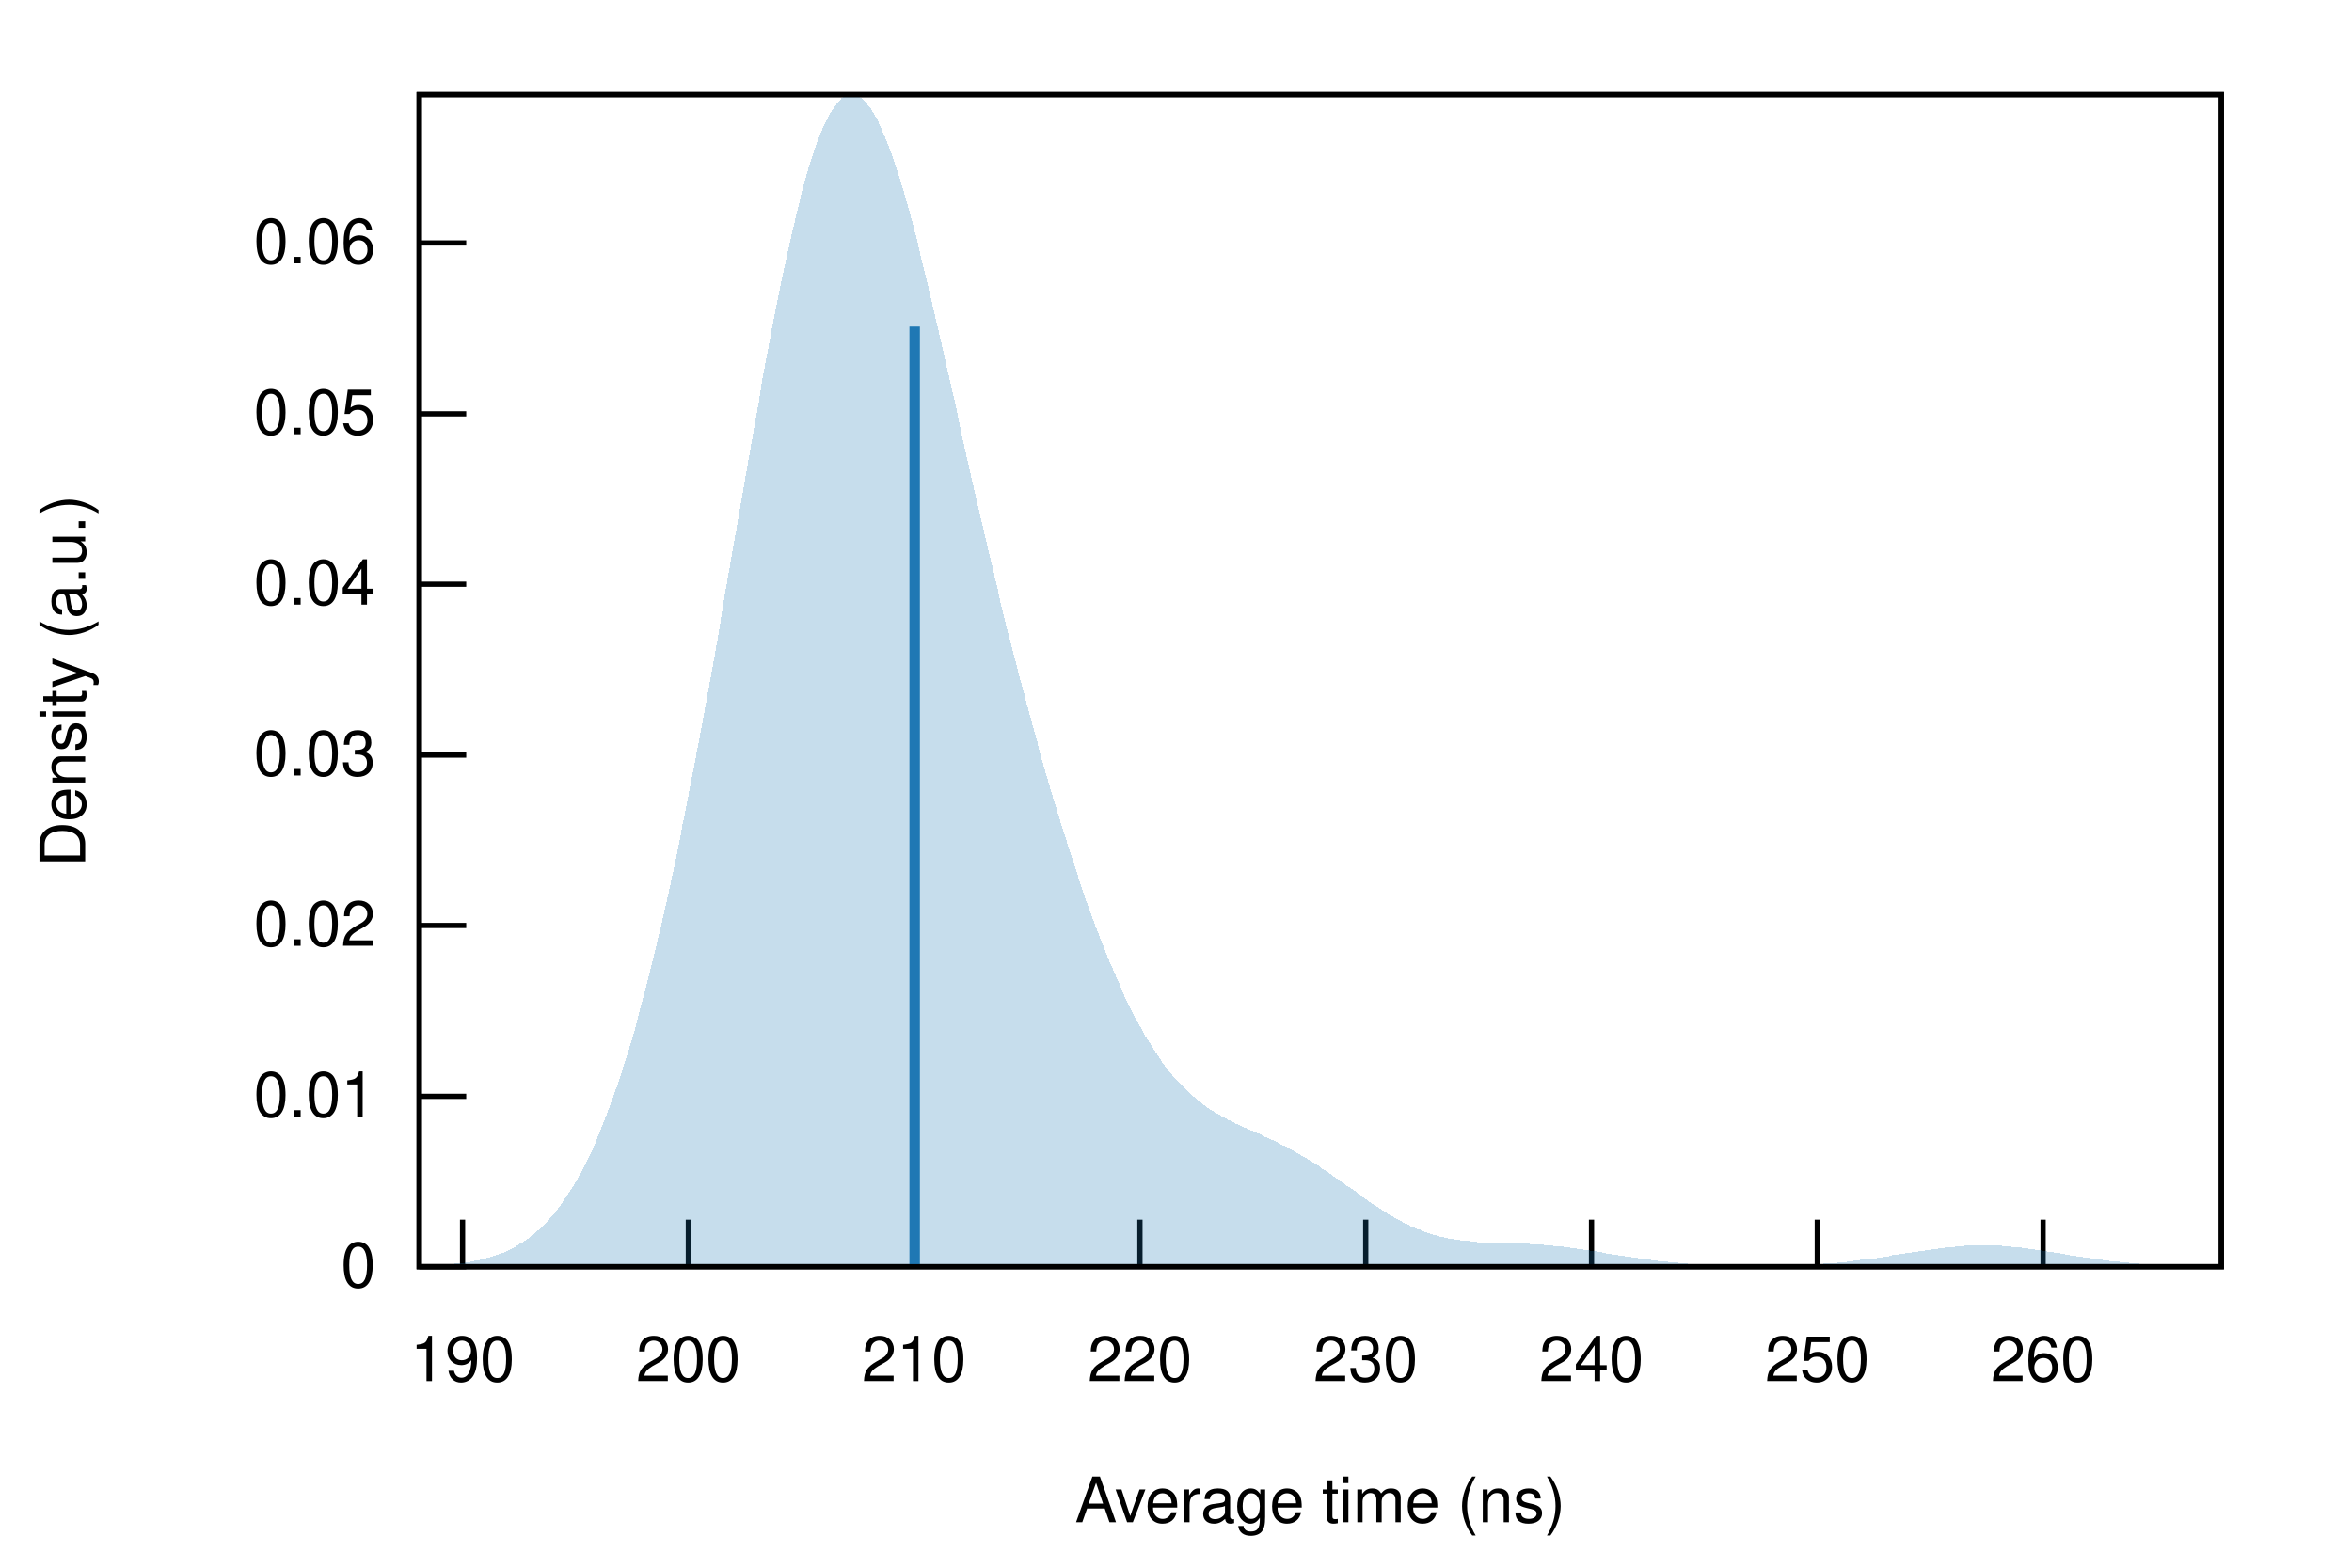
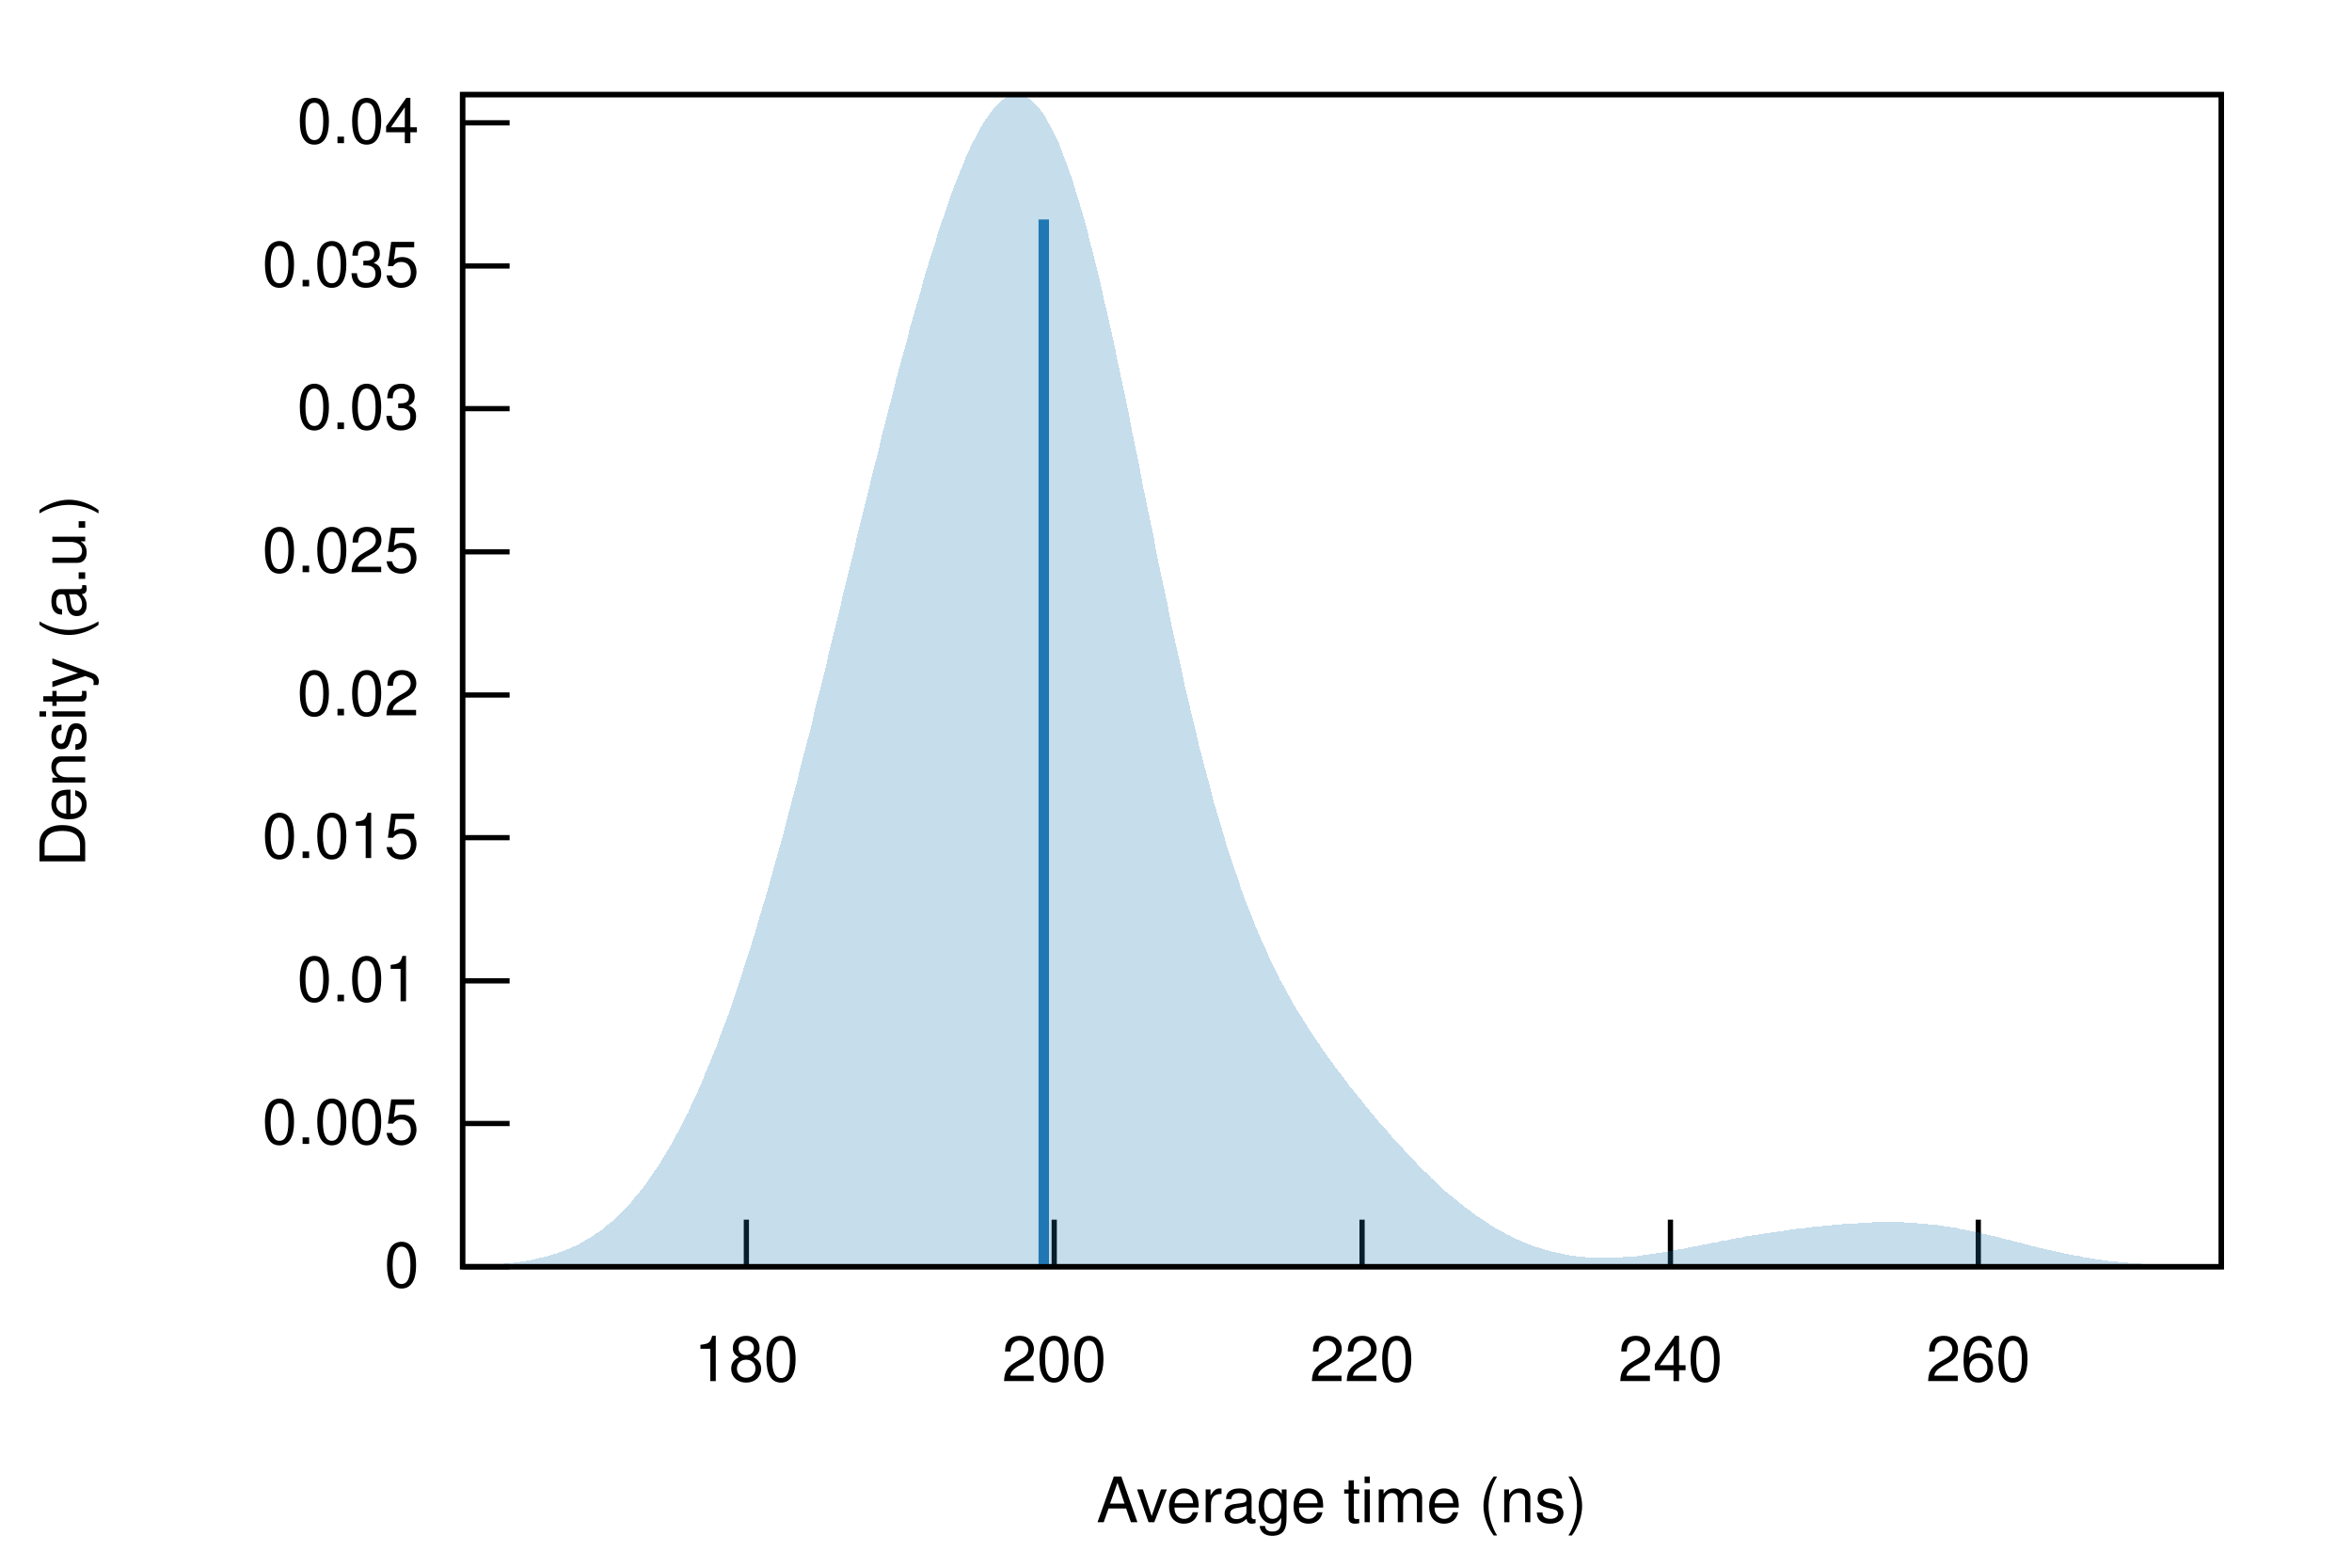
<svg xmlns="http://www.w3.org/2000/svg" xmlns:xlink="http://www.w3.org/1999/xlink" viewBox="0 0 450 300">
  <g id="gnuplot_canvas">
    <rect x="0" y="0" width="450" height="300" fill="none" />
    <defs>
      <circle id="gpDot" r="0.5" stroke-width="0.5" />
      <path id="gpPt0" stroke-width="0.222" stroke="currentColor" d="M-1,0 h2 M0,-1 v2" />
      <path id="gpPt1" stroke-width="0.222" stroke="currentColor" d="M-1,-1 L1,1 M1,-1 L-1,1" />
      <path id="gpPt2" stroke-width="0.222" stroke="currentColor" d="M-1,0 L1,0 M0,-1 L0,1 M-1,-1 L1,1 M-1,1 L1,-1" />
      <rect id="gpPt3" stroke-width="0.222" stroke="currentColor" x="-1" y="-1" width="2" height="2" />
      <rect id="gpPt4" stroke-width="0.222" stroke="currentColor" fill="currentColor" x="-1" y="-1" width="2" height="2" />
      <circle id="gpPt5" stroke-width="0.222" stroke="currentColor" cx="0" cy="0" r="1" />
      <use xlink:href="#gpPt5" id="gpPt6" fill="currentColor" stroke="none" />
      <path id="gpPt7" stroke-width="0.222" stroke="currentColor" d="M0,-1.33 L-1.33,0.67 L1.33,0.67 z" />
      <use xlink:href="#gpPt7" id="gpPt8" fill="currentColor" stroke="none" />
      <use xlink:href="#gpPt7" id="gpPt9" stroke="currentColor" transform="rotate(180)" />
      <use xlink:href="#gpPt9" id="gpPt10" fill="currentColor" stroke="none" />
      <use xlink:href="#gpPt3" id="gpPt11" stroke="currentColor" transform="rotate(45)" />
      <use xlink:href="#gpPt11" id="gpPt12" fill="currentColor" stroke="none" />
      <path id="gpPt13" stroke-width="0.222" stroke="currentColor" d="M0,1.330 L1.265,0.411 L0.782,-1.067 L-0.782,-1.076 L-1.265,0.411 z" />
      <use xlink:href="#gpPt13" id="gpPt14" fill="currentColor" stroke="none" />
      <filter id="textbox" filterUnits="objectBoundingBox" x="0" y="0" height="1" width="1">
        <feFlood flood-color="white" flood-opacity="1" result="bgnd" />
        <feComposite in="SourceGraphic" in2="bgnd" operator="atop" />
      </filter>
      <filter id="greybox" filterUnits="objectBoundingBox" x="0" y="0" height="1" width="1">
        <feFlood flood-color="lightgrey" flood-opacity="1" result="grey" />
        <feComposite in="SourceGraphic" in2="grey" operator="atop" />
      </filter>
    </defs>
    <g fill="none" color="white" stroke="currentColor" stroke-width="1.00" stroke-linecap="butt" stroke-linejoin="miter">
</g>
    <g fill="none" color="black" stroke="currentColor" stroke-width="1.00" stroke-linecap="butt" stroke-linejoin="miter">
-       <path stroke="black" d="M80.2,242.4 L89.2,242.4  " />
-       <g transform="translate(71.9,246.3)" stroke="none" fill="black" font-family="Helvetica" font-size="12.00" text-anchor="end">
+       <path stroke="black" d="M88.5,242.4 L97.5,242.4  " />
+       <g transform="translate(80.2,246.3)" stroke="none" fill="black" font-family="Helvetica" font-size="12.00" text-anchor="end">
        <text>
          <tspan font-family="Helvetica"> 0</tspan>
        </text>
      </g>
    </g>
    <g fill="none" color="black" stroke="currentColor" stroke-width="1.00" stroke-linecap="butt" stroke-linejoin="miter">
-       <path stroke="black" d="M80.2,209.8 L89.2,209.8  " />
-       <g transform="translate(71.9,213.7)" stroke="none" fill="black" font-family="Helvetica" font-size="12.00" text-anchor="end">
+       <path stroke="black" d="M88.5,215.0 L97.5,215.0  " />
+       <g transform="translate(80.2,218.9)" stroke="none" fill="black" font-family="Helvetica" font-size="12.00" text-anchor="end">
+         <text>
+           <tspan font-family="Helvetica"> 0.005</tspan>
+         </text>
+       </g>
+     </g>
+     <g fill="none" color="black" stroke="currentColor" stroke-width="1.00" stroke-linecap="butt" stroke-linejoin="miter">
+       <path stroke="black" d="M88.5,187.7 L97.5,187.7  " />
+       <g transform="translate(80.2,191.6)" stroke="none" fill="black" font-family="Helvetica" font-size="12.00" text-anchor="end">
        <text>
          <tspan font-family="Helvetica"> 0.01</tspan>
        </text>
      </g>
    </g>
    <g fill="none" color="black" stroke="currentColor" stroke-width="1.00" stroke-linecap="butt" stroke-linejoin="miter">
-       <path stroke="black" d="M80.2,177.1 L89.2,177.1  " />
-       <g transform="translate(71.9,181.0)" stroke="none" fill="black" font-family="Helvetica" font-size="12.00" text-anchor="end">
+       <path stroke="black" d="M88.5,160.3 L97.5,160.3  " />
+       <g transform="translate(80.2,164.2)" stroke="none" fill="black" font-family="Helvetica" font-size="12.00" text-anchor="end">
+         <text>
+           <tspan font-family="Helvetica"> 0.015</tspan>
+         </text>
+       </g>
+     </g>
+     <g fill="none" color="black" stroke="currentColor" stroke-width="1.00" stroke-linecap="butt" stroke-linejoin="miter">
+       <path stroke="black" d="M88.5,133.0 L97.5,133.0  " />
+       <g transform="translate(80.2,136.9)" stroke="none" fill="black" font-family="Helvetica" font-size="12.00" text-anchor="end">
        <text>
          <tspan font-family="Helvetica"> 0.02</tspan>
        </text>
      </g>
    </g>
    <g fill="none" color="black" stroke="currentColor" stroke-width="1.00" stroke-linecap="butt" stroke-linejoin="miter">
-       <path stroke="black" d="M80.2,144.5 L89.2,144.5  " />
-       <g transform="translate(71.9,148.4)" stroke="none" fill="black" font-family="Helvetica" font-size="12.00" text-anchor="end">
+       <path stroke="black" d="M88.5,105.6 L97.5,105.6  " />
+       <g transform="translate(80.2,109.5)" stroke="none" fill="black" font-family="Helvetica" font-size="12.00" text-anchor="end">
+         <text>
+           <tspan font-family="Helvetica"> 0.025</tspan>
+         </text>
+       </g>
+     </g>
+     <g fill="none" color="black" stroke="currentColor" stroke-width="1.00" stroke-linecap="butt" stroke-linejoin="miter">
+       <path stroke="black" d="M88.5,78.2 L97.5,78.2  " />
+       <g transform="translate(80.2,82.1)" stroke="none" fill="black" font-family="Helvetica" font-size="12.00" text-anchor="end">
        <text>
          <tspan font-family="Helvetica"> 0.03</tspan>
        </text>
      </g>
    </g>
    <g fill="none" color="black" stroke="currentColor" stroke-width="1.00" stroke-linecap="butt" stroke-linejoin="miter">
-       <path stroke="black" d="M80.2,111.8 L89.2,111.8  " />
-       <g transform="translate(71.9,115.7)" stroke="none" fill="black" font-family="Helvetica" font-size="12.00" text-anchor="end">
+       <path stroke="black" d="M88.5,50.9 L97.5,50.9  " />
+       <g transform="translate(80.2,54.8)" stroke="none" fill="black" font-family="Helvetica" font-size="12.00" text-anchor="end">
+         <text>
+           <tspan font-family="Helvetica"> 0.035</tspan>
+         </text>
+       </g>
+     </g>
+     <g fill="none" color="black" stroke="currentColor" stroke-width="1.00" stroke-linecap="butt" stroke-linejoin="miter">
+       <path stroke="black" d="M88.5,23.5 L97.5,23.5  " />
+       <g transform="translate(80.2,27.4)" stroke="none" fill="black" font-family="Helvetica" font-size="12.00" text-anchor="end">
        <text>
          <tspan font-family="Helvetica"> 0.04</tspan>
        </text>
      </g>
    </g>
    <g fill="none" color="black" stroke="currentColor" stroke-width="1.00" stroke-linecap="butt" stroke-linejoin="miter">
-       <path stroke="black" d="M80.2,79.2 L89.2,79.2  " />
-       <g transform="translate(71.9,83.1)" stroke="none" fill="black" font-family="Helvetica" font-size="12.00" text-anchor="end">
+       <path stroke="black" d="M142.8,242.4 L142.8,233.4  " />
+       <g transform="translate(142.8,264.3)" stroke="none" fill="black" font-family="Helvetica" font-size="12.00" text-anchor="middle">
        <text>
-           <tspan font-family="Helvetica"> 0.05</tspan>
+           <tspan font-family="Helvetica"> 180</tspan>
        </text>
      </g>
    </g>
    <g fill="none" color="black" stroke="currentColor" stroke-width="1.00" stroke-linecap="butt" stroke-linejoin="miter">
-       <path stroke="black" d="M80.2,46.5 L89.2,46.5  " />
-       <g transform="translate(71.9,50.4)" stroke="none" fill="black" font-family="Helvetica" font-size="12.00" text-anchor="end">
-         <text>
-           <tspan font-family="Helvetica"> 0.06</tspan>
-         </text>
-       </g>
-     </g>
-     <g fill="none" color="black" stroke="currentColor" stroke-width="1.00" stroke-linecap="butt" stroke-linejoin="miter">
-       <path stroke="black" d="M88.5,242.4 L88.5,233.4  " />
-       <g transform="translate(88.5,264.3)" stroke="none" fill="black" font-family="Helvetica" font-size="12.00" text-anchor="middle">
-         <text>
-           <tspan font-family="Helvetica"> 190</tspan>
-         </text>
-       </g>
-     </g>
-     <g fill="none" color="black" stroke="currentColor" stroke-width="1.00" stroke-linecap="butt" stroke-linejoin="miter">
-       <path stroke="black" d="M131.7,242.4 L131.7,233.4  " />
-       <g transform="translate(131.7,264.3)" stroke="none" fill="black" font-family="Helvetica" font-size="12.00" text-anchor="middle">
+       <path stroke="black" d="M201.7,242.4 L201.7,233.4  " />
+       <g transform="translate(201.7,264.3)" stroke="none" fill="black" font-family="Helvetica" font-size="12.00" text-anchor="middle">
        <text>
          <tspan font-family="Helvetica"> 200</tspan>
        </text>
      </g>
    </g>
    <g fill="none" color="black" stroke="currentColor" stroke-width="1.00" stroke-linecap="butt" stroke-linejoin="miter">
-       <path stroke="black" d="M174.9,242.4 L174.9,233.4  " />
-       <g transform="translate(174.9,264.3)" stroke="none" fill="black" font-family="Helvetica" font-size="12.00" text-anchor="middle">
-         <text>
-           <tspan font-family="Helvetica"> 210</tspan>
-         </text>
-       </g>
-     </g>
-     <g fill="none" color="black" stroke="currentColor" stroke-width="1.00" stroke-linecap="butt" stroke-linejoin="miter">
-       <path stroke="black" d="M218.1,242.4 L218.1,233.4  " />
-       <g transform="translate(218.1,264.3)" stroke="none" fill="black" font-family="Helvetica" font-size="12.00" text-anchor="middle">
+       <path stroke="black" d="M260.6,242.4 L260.6,233.4  " />
+       <g transform="translate(260.6,264.3)" stroke="none" fill="black" font-family="Helvetica" font-size="12.00" text-anchor="middle">
        <text>
          <tspan font-family="Helvetica"> 220</tspan>
        </text>
      </g>
    </g>
    <g fill="none" color="black" stroke="currentColor" stroke-width="1.00" stroke-linecap="butt" stroke-linejoin="miter">
-       <path stroke="black" d="M261.3,242.4 L261.3,233.4  " />
-       <g transform="translate(261.3,264.3)" stroke="none" fill="black" font-family="Helvetica" font-size="12.00" text-anchor="middle">
-         <text>
-           <tspan font-family="Helvetica"> 230</tspan>
-         </text>
-       </g>
-     </g>
-     <g fill="none" color="black" stroke="currentColor" stroke-width="1.00" stroke-linecap="butt" stroke-linejoin="miter">
-       <path stroke="black" d="M304.5,242.4 L304.5,233.4  " />
-       <g transform="translate(304.5,264.3)" stroke="none" fill="black" font-family="Helvetica" font-size="12.00" text-anchor="middle">
+       <path stroke="black" d="M319.6,242.4 L319.6,233.4  " />
+       <g transform="translate(319.6,264.3)" stroke="none" fill="black" font-family="Helvetica" font-size="12.00" text-anchor="middle">
        <text>
          <tspan font-family="Helvetica"> 240</tspan>
        </text>
      </g>
    </g>
    <g fill="none" color="black" stroke="currentColor" stroke-width="1.00" stroke-linecap="butt" stroke-linejoin="miter">
-       <path stroke="black" d="M347.7,242.4 L347.7,233.4  " />
-       <g transform="translate(347.7,264.3)" stroke="none" fill="black" font-family="Helvetica" font-size="12.00" text-anchor="middle">
-         <text>
-           <tspan font-family="Helvetica"> 250</tspan>
-         </text>
-       </g>
-     </g>
-     <g fill="none" color="black" stroke="currentColor" stroke-width="1.00" stroke-linecap="butt" stroke-linejoin="miter">
-       <path stroke="black" d="M390.9,242.4 L390.9,233.4  " />
-       <g transform="translate(390.9,264.3)" stroke="none" fill="black" font-family="Helvetica" font-size="12.00" text-anchor="middle">
+       <path stroke="black" d="M378.5,242.4 L378.5,233.4  " />
+       <g transform="translate(378.5,264.3)" stroke="none" fill="black" font-family="Helvetica" font-size="12.00" text-anchor="middle">
        <text>
          <tspan font-family="Helvetica"> 260</tspan>
        </text>
      </g>
    </g>
    <g fill="none" color="black" stroke="currentColor" stroke-width="1.00" stroke-linecap="butt" stroke-linejoin="miter">
</g>
    <g fill="none" color="black" stroke="currentColor" stroke-width="1.00" stroke-linecap="butt" stroke-linejoin="miter">
-       <path stroke="black" d="M80.2,18.1 L80.2,242.4 L425.0,242.4 L425.0,18.1 L80.2,18.1 Z  " />
+       <path stroke="black" d="M88.5,18.1 L88.5,242.4 L425.0,242.4 L425.0,18.1 L88.5,18.1 Z  " />
    </g>
    <g fill="none" color="black" stroke="currentColor" stroke-width="1.00" stroke-linecap="butt" stroke-linejoin="miter">
      <g transform="translate(16.3,130.3) rotate(270)" stroke="none" fill="black" font-family="Helvetica" font-size="12.00" text-anchor="middle">
        <text>
          <tspan font-family="Helvetica">Density (a.u.)</tspan>
        </text>
      </g>
    </g>
    <g fill="none" color="black" stroke="currentColor" stroke-width="1.00" stroke-linecap="butt" stroke-linejoin="miter">
-       <g transform="translate(252.6,291.3)" stroke="none" fill="black" font-family="Helvetica" font-size="12.00" text-anchor="middle">
+       <g transform="translate(256.7,291.3)" stroke="none" fill="black" font-family="Helvetica" font-size="12.00" text-anchor="middle">
        <text>
          <tspan font-family="Helvetica">Average time (ns)</tspan>
        </text>
      </g>
    </g>
    <g fill="none" color="black" stroke="currentColor" stroke-width="1.00" stroke-linecap="butt" stroke-linejoin="miter">
</g>
    <g id="gnuplot_plot_1">
      <g fill="none" color="black" stroke="currentColor" stroke-width="1.00" stroke-linecap="butt" stroke-linejoin="miter">
        <g stroke="none" shape-rendering="crispEdges">
-           <polygon fill="rgb( 31, 120, 180)" fill-opacity="0.25" points="80.2,242.3 80.9,242.2 81.6,242.2 82.3,242.2 83.0,242.1 83.7,242.1 84.3,242.1 85.0,242.0 85.7,242.0 86.4,241.9 87.1,241.8 87.8,241.8 88.5,241.7 89.2,241.6 89.9,241.5 90.6,241.3 91.3,241.2 91.9,241.1 92.6,240.9 93.3,240.7 94.0,240.5 94.7,240.3 95.4,240.0 96.1,239.8 96.8,239.5 97.5,239.2 98.2,238.8 98.9,238.4 99.5,238.0 100.2,237.6 100.9,237.1 101.6,236.6 102.3,236.0 103.0,235.4 103.7,234.8 104.4,234.1 105.1,233.3 105.8,232.5 106.5,231.7 107.1,230.8 107.8,229.8 108.5,228.8 109.2,227.7 109.9,226.6 110.6,225.4 111.3,224.1 112.0,222.7 112.7,221.3 113.4,219.9 114.1,218.3 114.7,216.7 115.4,215.0 116.1,213.2 116.8,211.3 117.5,209.4 118.2,207.4 118.9,205.3 119.6,203.1 120.3,200.9 121.0,198.6 121.7,196.2 122.3,193.7 123.0,191.1 123.7,188.5 124.4,185.7 125.1,182.9 125.8,180.0 126.5,177.1 127.2,174.0 127.9,170.9 128.6,167.7 129.3,164.5 130.0,161.1 130.6,157.7 131.3,154.3 132.0,150.7 132.7,147.2 133.4,143.5 134.1,139.8 134.8,136.0 135.5,132.2 136.2,128.4 136.9,124.5 137.6,120.5 138.2,116.6 138.9,112.6 139.6,108.6 140.3,104.6 141.0,100.6 141.7,96.6 142.4,92.6 143.1,88.6 143.8,84.6 144.5,80.7 145.2,76.8 145.8,72.9 146.5,69.2 147.2,65.5 147.9,61.8 148.6,58.3 149.3,54.8 150.0,51.5 150.7,48.3 151.4,45.2 152.1,42.2 152.8,39.4 153.4,36.7 154.1,34.2 154.8,31.8 155.5,29.6 156.2,27.6 156.9,25.8 157.6,24.1 158.3,22.7 159.0,21.4 159.7,20.4 160.4,19.5 161.0,18.8 161.7,18.4 162.4,18.1 163.1,18.1 163.8,18.3 164.5,18.6 165.2,19.1 165.9,19.9 166.6,20.8 167.3,21.9 168.0,23.2 168.6,24.6 169.3,26.2 170.0,27.9 170.7,29.8 171.4,31.9 172.1,34.0 172.8,36.3 173.5,38.7 174.2,41.2 174.9,43.8 175.6,46.5 176.2,49.2 176.9,52.1 177.6,54.9 178.3,57.9 179.0,60.9 179.7,63.9 180.4,66.9 181.1,70.0 181.8,73.1 182.5,76.1 183.2,79.2 183.8,82.3 184.5,85.4 185.2,88.5 185.9,91.6 186.6,94.6 187.3,97.6 188.0,100.6 188.7,103.6 189.4,106.5 190.1,109.4 190.8,112.3 191.4,115.2 192.1,118.0 192.8,120.8 193.5,123.5 194.2,126.2 194.9,128.9 195.6,131.5 196.3,134.1 197.0,136.7 197.7,139.3 198.4,141.7 199.0,144.2 199.7,146.6 200.4,149.0 201.1,151.4 201.8,153.7 202.5,156.0 203.2,158.2 203.9,160.4 204.6,162.6 205.3,164.7 206.0,166.8 206.6,168.9 207.3,170.9 208.0,172.9 208.7,174.8 209.4,176.7 210.1,178.5 210.8,180.3 211.5,182.1 212.2,183.8 212.9,185.4 213.6,187.0 214.3,188.6 214.9,190.1 215.6,191.6 216.3,193.0 217.0,194.4 217.7,195.7 218.4,196.9 219.1,198.2 219.8,199.3 220.5,200.4 221.2,201.5 221.9,202.5 222.5,203.5 223.2,204.4 223.9,205.3 224.6,206.1 225.3,206.9 226.0,207.6 226.7,208.3 227.4,209.0 228.1,209.6 228.8,210.2 229.5,210.8 230.1,211.3 230.8,211.8 231.5,212.3 232.2,212.7 232.9,213.1 233.6,213.5 234.3,213.9 235.0,214.3 235.7,214.6 236.4,215.0 237.1,215.3 237.7,215.6 238.4,215.9 239.1,216.2 239.8,216.5 240.5,216.8 241.2,217.1 241.9,217.5 242.6,217.8 243.3,218.1 244.0,218.4 244.7,218.8 245.3,219.1 246.0,219.4 246.7,219.8 247.4,220.2 248.1,220.6 248.8,221.0 249.5,221.4 250.2,221.8 250.9,222.2 251.6,222.7 252.3,223.1 252.9,223.6 253.6,224.0 254.3,224.5 255.0,225.0 255.7,225.5 256.4,226.0 257.1,226.5 257.8,227.0 258.5,227.4 259.2,227.9 259.9,228.4 260.5,228.9 261.2,229.4 261.9,229.9 262.6,230.4 263.3,230.8 264.0,231.3 264.7,231.7 265.4,232.2 266.1,232.6 266.8,233.0 267.5,233.4 268.1,233.7 268.8,234.1 269.5,234.4 270.2,234.8 270.9,235.1 271.6,235.3 272.3,235.6 273.0,235.9 273.7,236.1 274.4,236.3 275.1,236.5 275.7,236.7 276.4,236.8 277.1,237.0 277.8,237.1 278.5,237.2 279.2,237.3 279.9,237.4 280.6,237.5 281.3,237.5 282.0,237.6 282.7,237.7 283.3,237.7 284.0,237.7 284.7,237.8 285.4,237.8 286.1,237.8 286.8,237.8 287.5,237.9 288.2,237.9 288.9,237.9 289.6,237.9 290.3,237.9 290.9,238.0 291.6,238.0 292.3,238.0 293.0,238.1 293.7,238.1 294.4,238.1 295.1,238.2 295.8,238.3 296.5,238.3 297.2,238.4 297.9,238.5 298.6,238.5 299.2,238.6 299.9,238.7 300.6,238.8 301.3,238.9 302.0,239.0 302.7,239.1 303.4,239.2 304.1,239.3 304.8,239.4 305.5,239.5 306.2,239.6 306.8,239.7 307.5,239.9 308.2,240.0 308.9,240.1 309.6,240.2 310.3,240.3 311.0,240.4 311.7,240.5 312.4,240.6 313.1,240.7 313.8,240.8 314.4,240.9 315.1,241.0 315.8,241.1 316.5,241.2 317.2,241.3 317.9,241.4 318.6,241.4 319.3,241.5 320.0,241.6 320.7,241.6 321.4,241.7 322.0,241.8 322.7,241.8 323.4,241.9 324.1,241.9 324.8,242.0 325.5,242.0 326.2,242.0 326.9,242.1 327.6,242.1 328.3,242.1 329.0,242.1 329.6,242.2 330.3,242.2 331.0,242.2 331.7,242.2 332.4,242.2 333.1,242.2 333.8,242.2 334.5,242.3 335.2,242.3 335.9,242.3 336.6,242.3 337.2,242.3 337.9,242.2 338.6,242.2 339.3,242.2 340.0,242.2 340.7,242.2 341.4,242.2 342.1,242.2 342.8,242.2 343.5,242.1 344.2,242.1 344.8,242.1 345.5,242.0 346.2,242.0 346.9,242.0 347.6,241.9 348.3,241.9 349.0,241.8 349.7,241.8 350.4,241.7 351.1,241.7 351.8,241.6 352.4,241.5 353.1,241.5 353.8,241.4 354.5,241.3 355.2,241.2 355.9,241.1 356.6,241.1 357.3,241.0 358.0,240.9 358.7,240.8 359.4,240.7 360.0,240.6 360.7,240.5 361.4,240.4 362.1,240.2 362.8,240.1 363.5,240.0 364.2,239.9 364.9,239.8 365.6,239.7 366.3,239.6 367.0,239.5 367.6,239.4 368.3,239.3 369.0,239.2 369.7,239.1 370.4,239.0 371.1,238.9 371.8,238.8 372.5,238.7 373.2,238.7 373.9,238.6 374.6,238.5 375.2,238.5 375.9,238.4 376.6,238.4 377.3,238.4 378.0,238.4 378.7,238.3 379.4,238.3 380.1,238.3 380.8,238.4 381.5,238.4 382.2,238.4 382.9,238.4 383.5,238.5 384.2,238.5 384.9,238.6 385.6,238.7 386.3,238.7 387.0,238.8 387.7,238.9 388.4,239.0 389.1,239.1 389.8,239.2 390.5,239.3 391.1,239.4 391.8,239.5 392.5,239.6 393.2,239.7 393.9,239.8 394.6,239.9 395.3,240.1 396.0,240.2 396.7,240.3 397.4,240.4 398.1,240.5 398.7,240.6 399.4,240.7 400.1,240.8 400.8,240.9 401.5,241.0 402.2,241.1 402.9,241.2 403.6,241.3 404.3,241.3 405.0,241.4 405.7,241.5 406.3,241.6 407.0,241.6 407.7,241.7 408.4,241.7 409.1,241.8 409.8,241.9 410.5,241.9 411.2,241.9 411.9,242.0 412.6,242.0 413.3,242.1 413.9,242.1 414.6,242.1 415.3,242.2 416.0,242.2 416.7,242.2 417.4,242.2 418.1,242.2 418.8,242.3 419.5,242.3 420.2,242.3 420.9,242.3 421.5,242.3 422.2,242.3 422.9,242.3 423.6,242.3 424.3,242.3 425.0,242.4 425.0,242.4 424.3,242.4 423.6,242.4 422.9,242.4 422.2,242.4 421.5,242.4 420.9,242.4 420.2,242.4 419.5,242.4 418.8,242.4 418.1,242.4 417.4,242.4 416.7,242.4 416.0,242.4 415.3,242.4 414.6,242.4 413.9,242.4 413.3,242.4 412.6,242.4 411.9,242.4 411.2,242.4 410.5,242.4 409.8,242.4 409.1,242.4 408.4,242.4 407.7,242.4 407.0,242.4 406.3,242.4 405.7,242.4 405.0,242.4 404.3,242.4 403.6,242.4 402.9,242.4 402.2,242.4 401.5,242.4 400.8,242.4 400.1,242.4 399.4,242.4 398.7,242.4 398.1,242.4 397.4,242.4 396.7,242.4 396.0,242.4 395.3,242.4 394.6,242.4 393.9,242.4 393.2,242.4 392.5,242.4 391.8,242.4 391.1,242.4 390.5,242.4 389.8,242.4 389.1,242.4 388.4,242.4 387.7,242.4 387.0,242.4 386.3,242.4 385.6,242.4 384.9,242.4 384.2,242.4 383.5,242.4 382.9,242.4 382.2,242.4 381.5,242.4 380.8,242.4 380.1,242.4 379.4,242.4 378.7,242.4 378.0,242.4 377.3,242.4 376.6,242.4 375.9,242.4 375.2,242.4 374.6,242.4 373.9,242.4 373.2,242.4 372.5,242.4 371.8,242.4 371.1,242.4 370.4,242.4 369.7,242.4 369.0,242.4 368.3,242.4 367.6,242.4 367.0,242.4 366.3,242.4 365.6,242.4 364.9,242.4 364.2,242.4 363.5,242.4 362.8,242.4 362.1,242.4 361.4,242.4 360.7,242.4 360.0,242.4 359.4,242.4 358.7,242.4 358.0,242.4 357.3,242.4 356.6,242.4 355.9,242.4 355.2,242.4 354.5,242.4 353.8,242.4 353.1,242.4 352.4,242.4 351.8,242.4 351.1,242.4 350.4,242.4 349.7,242.4 349.0,242.4 348.3,242.4 347.6,242.4 346.9,242.4 346.2,242.4 345.5,242.4 344.8,242.4 344.2,242.4 343.5,242.4 342.8,242.4 342.1,242.4 341.4,242.4 340.7,242.4 340.0,242.4 339.3,242.4 338.6,242.4 337.9,242.4 337.2,242.4 336.6,242.4 335.9,242.4 335.2,242.4 334.5,242.4 333.8,242.4 333.1,242.4 332.4,242.4 331.7,242.4 331.0,242.4 330.3,242.4 329.6,242.4 329.0,242.4 328.3,242.4 327.6,242.4 326.9,242.4 326.2,242.4 325.5,242.4 324.8,242.4 324.1,242.4 323.4,242.4 322.7,242.4 322.0,242.4 321.4,242.4 320.7,242.4 320.0,242.4 319.3,242.4 318.6,242.4 317.9,242.4 317.2,242.4 316.5,242.4 315.8,242.4 315.1,242.4 314.4,242.4 313.8,242.4 313.1,242.4 312.4,242.4 311.7,242.4 311.0,242.4 310.3,242.4 309.6,242.4 308.9,242.4 308.2,242.4 307.5,242.4 306.8,242.4 306.2,242.4 305.5,242.4 304.8,242.4 304.1,242.4 303.4,242.4 302.7,242.4 302.0,242.4 301.3,242.4 300.6,242.4 299.9,242.4 299.2,242.4 298.6,242.4 297.9,242.4 297.2,242.4 296.5,242.4 295.8,242.4 295.1,242.4 294.4,242.4 293.7,242.4 293.0,242.4 292.3,242.4 291.6,242.4 290.9,242.4 290.3,242.4 289.6,242.4 288.9,242.4 288.2,242.4 287.5,242.4 286.8,242.4 286.1,242.4 285.4,242.4 284.7,242.4 284.0,242.4 283.3,242.4 282.7,242.4 282.0,242.4 281.3,242.4 280.6,242.4 279.9,242.4 279.2,242.4 278.5,242.4 277.8,242.4 277.1,242.4 276.4,242.4 275.7,242.4 275.1,242.4 274.4,242.4 273.7,242.4 273.0,242.4 272.3,242.4 271.6,242.4 270.9,242.4 270.2,242.4 269.5,242.4 268.8,242.4 268.1,242.4 267.5,242.4 266.8,242.4 266.1,242.4 265.4,242.4 264.7,242.4 264.0,242.4 263.3,242.4 262.6,242.4 261.9,242.4 261.2,242.4 260.5,242.4 259.9,242.4 259.2,242.4 258.5,242.4 257.8,242.4 257.1,242.4 256.4,242.4 255.7,242.4 255.0,242.4 254.3,242.4 253.6,242.4 252.9,242.4 252.3,242.4 251.6,242.4 250.9,242.4 250.2,242.4 249.5,242.4 248.8,242.4 248.1,242.4 247.4,242.4 246.7,242.4 246.0,242.4 245.3,242.4 244.7,242.4 244.0,242.4 243.3,242.4 242.6,242.4 241.9,242.4 241.2,242.4 240.5,242.4 239.8,242.4 239.1,242.4 238.4,242.4 237.7,242.4 237.1,242.4 236.4,242.4 235.7,242.4 235.0,242.4 234.3,242.4 233.6,242.4 232.9,242.4 232.2,242.4 231.5,242.4 230.8,242.4 230.1,242.4 229.5,242.4 228.8,242.4 228.1,242.4 227.4,242.4 226.7,242.4 226.0,242.4 225.3,242.4 224.6,242.4 223.9,242.4 223.2,242.4 222.5,242.4 221.9,242.4 221.2,242.4 220.5,242.4 219.8,242.4 219.1,242.4 218.4,242.4 217.7,242.4 217.0,242.4 216.3,242.4 215.6,242.4 214.9,242.4 214.3,242.4 213.6,242.4 212.9,242.4 212.2,242.4 211.5,242.4 210.8,242.4 210.1,242.4 209.4,242.4 208.7,242.4 208.0,242.4 207.3,242.4 206.6,242.4 206.0,242.4 205.3,242.4 204.6,242.4 203.9,242.4 203.2,242.4 202.5,242.4 201.8,242.4 201.1,242.4 200.4,242.4 199.7,242.4 199.0,242.4 198.4,242.4 197.7,242.4 197.0,242.4 196.3,242.4 195.6,242.4 194.9,242.4 194.2,242.4 193.5,242.4 192.8,242.4 192.1,242.4 191.4,242.4 190.8,242.4 190.1,242.4 189.4,242.4 188.7,242.4 188.0,242.4 187.3,242.4 186.6,242.4 185.9,242.4 185.2,242.4 184.5,242.4 183.8,242.4 183.2,242.4 182.5,242.4 181.8,242.4 181.1,242.4 180.4,242.4 179.7,242.4 179.0,242.4 178.3,242.4 177.6,242.4 176.9,242.4 176.2,242.4 175.6,242.4 174.9,242.4 174.2,242.4 173.5,242.4 172.8,242.4 172.1,242.4 171.4,242.4 170.7,242.4 170.0,242.4 169.3,242.4 168.6,242.4 168.0,242.4 167.3,242.4 166.6,242.4 165.9,242.4 165.2,242.4 164.5,242.4 163.8,242.4 163.1,242.4 162.4,242.4 161.7,242.4 161.0,242.4 160.4,242.4 159.7,242.4 159.0,242.4 158.3,242.4 157.6,242.4 156.9,242.4 156.2,242.4 155.5,242.4 154.8,242.4 154.1,242.4 153.4,242.4 152.8,242.4 152.1,242.4 151.4,242.4 150.7,242.4 150.0,242.4 149.3,242.4 148.6,242.4 147.9,242.4 147.2,242.4 146.5,242.4 145.8,242.4 145.2,242.4 144.5,242.4 143.8,242.4 143.1,242.4 142.4,242.4 141.7,242.4 141.0,242.4 140.3,242.4 139.6,242.4 138.9,242.4 138.2,242.4 137.6,242.4 136.9,242.4 136.2,242.4 135.5,242.4 134.8,242.4 134.1,242.4 133.4,242.4 132.7,242.4 132.0,242.4 131.3,242.4 130.6,242.4 130.0,242.4 129.3,242.4 128.6,242.4 127.9,242.4 127.2,242.4 126.5,242.4 125.8,242.4 125.1,242.4 124.4,242.4 123.7,242.4 123.0,242.4 122.3,242.4 121.7,242.4 121.0,242.4 120.3,242.4 119.6,242.4 118.9,242.4 118.2,242.4 117.5,242.4 116.8,242.4 116.1,242.4 115.4,242.4 114.7,242.4 114.1,242.4 113.4,242.4 112.7,242.4 112.0,242.4 111.3,242.4 110.6,242.4 109.9,242.4 109.2,242.4 108.5,242.4 107.8,242.4 107.1,242.4 106.5,242.4 105.8,242.4 105.1,242.4 104.4,242.4 103.7,242.4 103.0,242.4 102.3,242.4 101.6,242.4 100.9,242.4 100.2,242.4 99.5,242.4 98.9,242.4 98.2,242.4 97.5,242.4 96.8,242.4 96.1,242.4 95.4,242.4 94.7,242.4 94.0,242.4 93.3,242.4 92.6,242.4 91.9,242.4 91.3,242.4 90.6,242.4 89.9,242.4 89.2,242.4 88.5,242.4 87.8,242.4 87.1,242.4 86.4,242.4 85.7,242.4 85.0,242.4 84.3,242.4 83.7,242.4 83.0,242.4 82.3,242.4 81.6,242.4 80.9,242.4 80.2,242.4 " />
+           <polygon fill="rgb( 31, 120, 180)" fill-opacity="0.25" points="88.5,242.3 89.2,242.2 89.8,242.2 90.5,242.2 91.2,242.2 91.9,242.1 92.5,242.1 93.2,242.1 93.9,242.0 94.6,242.0 95.2,241.9 95.9,241.9 96.6,241.8 97.3,241.7 97.9,241.7 98.6,241.6 99.3,241.5 100.0,241.4 100.6,241.3 101.3,241.2 102.0,241.0 102.7,240.9 103.3,240.7 104.0,240.6 104.7,240.4 105.4,240.2 106.0,240.0 106.7,239.8 107.4,239.5 108.1,239.3 108.7,239.0 109.4,238.7 110.1,238.4 110.8,238.1 111.4,237.7 112.1,237.3 112.8,236.9 113.5,236.5 114.1,236.0 114.8,235.6 115.5,235.1 116.1,234.5 116.8,234.0 117.5,233.4 118.2,232.7 118.8,232.1 119.5,231.4 120.2,230.7 120.9,229.9 121.5,229.1 122.2,228.3 122.9,227.4 123.6,226.6 124.2,225.6 124.9,224.6 125.6,223.6 126.3,222.6 126.9,221.5 127.6,220.4 128.3,219.2 129.0,218.0 129.6,216.8 130.3,215.5 131.0,214.1 131.7,212.8 132.3,211.3 133.0,209.9 133.7,208.4 134.4,206.8 135.0,205.2 135.7,203.6 136.4,201.9 137.1,200.2 137.7,198.5 138.4,196.6 139.1,194.8 139.8,192.9 140.4,191.0 141.1,189.0 141.8,186.9 142.4,184.9 143.1,182.8 143.8,180.6 144.5,178.4 145.1,176.2 145.8,173.9 146.5,171.6 147.2,169.2 147.8,166.9 148.5,164.4 149.2,162.0 149.9,159.5 150.5,157.0 151.2,154.4 151.9,151.8 152.6,149.2 153.2,146.6 153.9,143.9 154.6,141.3 155.3,138.6 155.9,135.8 156.6,133.1 157.3,130.4 158.0,127.6 158.6,124.8 159.3,122.1 160.0,119.3 160.7,116.5 161.3,113.7 162.0,110.9 162.7,108.1 163.4,105.3 164.0,102.5 164.7,99.8 165.4,97.0 166.1,94.2 166.7,91.5 167.4,88.8 168.1,86.1 168.7,83.4 169.4,80.7 170.1,78.0 170.8,75.4 171.4,72.8 172.1,70.2 172.8,67.7 173.5,65.2 174.1,62.7 174.8,60.3 175.5,57.9 176.2,55.5 176.8,53.2 177.5,50.9 178.2,48.7 178.9,46.6 179.5,44.4 180.2,42.4 180.9,40.4 181.6,38.4 182.2,36.6 182.9,34.8 183.6,33.0 184.3,31.4 184.9,29.8 185.6,28.3 186.3,26.9 187.0,25.6 187.6,24.4 188.3,23.3 189.0,22.3 189.7,21.3 190.3,20.5 191.0,19.8 191.7,19.2 192.3,18.8 193.0,18.4 193.7,18.2 194.4,18.1 195.0,18.1 195.7,18.3 196.4,18.6 197.1,19.0 197.7,19.6 198.4,20.2 199.1,21.1 199.8,22.0 200.4,23.1 201.1,24.4 201.8,25.7 202.5,27.2 203.1,28.8 203.8,30.6 204.5,32.5 205.2,34.5 205.8,36.6 206.5,38.8 207.2,41.1 207.9,43.6 208.5,46.1 209.2,48.8 209.9,51.5 210.6,54.4 211.2,57.3 211.9,60.2 212.6,63.3 213.3,66.4 213.9,69.5 214.6,72.7 215.3,76.0 216.0,79.3 216.6,82.6 217.3,85.9 218.0,89.3 218.6,92.6 219.3,96.0 220.0,99.3 220.7,102.6 221.3,106.0 222.0,109.3 222.7,112.5 223.4,115.8 224.0,119.0 224.7,122.1 225.4,125.2 226.1,128.3 226.7,131.3 227.4,134.2 228.1,137.1 228.8,139.9 229.4,142.7 230.1,145.3 230.8,148.0 231.5,150.5 232.1,153.0 232.8,155.4 233.5,157.7 234.2,160.0 234.8,162.2 235.5,164.3 236.2,166.3 236.9,168.3 237.5,170.2 238.2,172.1 238.9,173.9 239.6,175.6 240.2,177.2 240.9,178.9 241.6,180.4 242.3,181.9 242.9,183.4 243.6,184.8 244.3,186.1 244.9,187.5 245.6,188.7 246.3,190.0 247.0,191.2 247.6,192.4 248.3,193.5 249.0,194.6 249.7,195.7 250.3,196.7 251.0,197.8 251.7,198.8 252.4,199.8 253.0,200.8 253.7,201.7 254.4,202.7 255.1,203.6 255.7,204.5 256.4,205.4 257.1,206.3 257.8,207.2 258.4,208.1 259.1,208.9 259.8,209.8 260.5,210.6 261.1,211.4 261.8,212.2 262.5,213.1 263.2,213.9 263.8,214.7 264.5,215.4 265.2,216.2 265.9,217.0 266.5,217.8 267.2,218.5 267.9,219.2 268.6,220.0 269.2,220.7 269.9,221.4 270.6,222.1 271.2,222.8 271.9,223.5 272.6,224.2 273.3,224.8 273.9,225.5 274.6,226.1 275.3,226.7 276.0,227.4 276.6,228.0 277.3,228.6 278.0,229.1 278.7,229.7 279.3,230.2 280.0,230.8 280.7,231.3 281.4,231.8 282.0,232.3 282.7,232.8 283.4,233.2 284.1,233.7 284.7,234.1 285.4,234.6 286.1,235.0 286.8,235.4 287.4,235.7 288.1,236.1 288.8,236.4 289.5,236.8 290.1,237.1 290.8,237.4 291.5,237.7 292.2,238.0 292.8,238.2 293.5,238.5 294.2,238.7 294.9,238.9 295.5,239.1 296.2,239.3 296.9,239.5 297.5,239.6 298.2,239.8 298.9,239.9 299.6,240.1 300.2,240.2 300.9,240.3 301.6,240.4 302.3,240.4 302.9,240.5 303.6,240.6 304.3,240.6 305.0,240.6 305.6,240.7 306.3,240.7 307.0,240.7 307.7,240.7 308.3,240.7 309.0,240.7 309.7,240.6 310.4,240.6 311.0,240.5 311.7,240.5 312.4,240.4 313.1,240.4 313.7,240.3 314.4,240.2 315.1,240.1 315.8,240.0 316.4,239.9 317.1,239.8 317.8,239.7 318.5,239.6 319.1,239.5 319.8,239.4 320.5,239.2 321.2,239.1 321.8,239.0 322.5,238.9 323.2,238.7 323.8,238.6 324.5,238.5 325.2,238.3 325.9,238.2 326.5,238.1 327.2,237.9 327.9,237.8 328.6,237.7 329.2,237.5 329.9,237.4 330.6,237.3 331.3,237.1 331.9,237.0 332.6,236.9 333.3,236.8 334.0,236.6 334.6,236.5 335.3,236.4 336.0,236.3 336.7,236.2 337.3,236.1 338.0,236.0 338.7,235.9 339.4,235.8 340.0,235.7 340.7,235.6 341.4,235.5 342.1,235.4 342.7,235.3 343.4,235.2 344.1,235.1 344.8,235.0 345.4,235.0 346.1,234.9 346.8,234.8 347.4,234.7 348.1,234.7 348.8,234.6 349.5,234.5 350.1,234.5 350.8,234.4 351.5,234.4 352.2,234.3 352.8,234.2 353.5,234.2 354.2,234.1 354.9,234.1 355.5,234.1 356.2,234.0 356.9,234.0 357.6,234.0 358.2,233.9 358.9,233.9 359.6,233.9 360.3,233.9 360.9,233.9 361.6,233.9 362.3,233.9 363.0,233.9 363.6,233.9 364.3,233.9 365.0,234.0 365.7,234.0 366.3,234.0 367.0,234.1 367.7,234.1 368.4,234.2 369.0,234.3 369.7,234.3 370.4,234.4 371.1,234.5 371.7,234.6 372.4,234.7 373.1,234.8 373.7,234.9 374.4,235.0 375.1,235.2 375.8,235.3 376.4,235.4 377.1,235.6 377.8,235.7 378.5,235.8 379.1,236.0 379.8,236.2 380.5,236.3 381.2,236.5 381.8,236.6 382.5,236.8 383.2,237.0 383.9,237.2 384.5,237.3 385.2,237.5 385.9,237.7 386.6,237.8 387.2,238.0 387.9,238.2 388.6,238.4 389.3,238.5 389.9,238.7 390.6,238.9 391.3,239.0 392.0,239.2 392.6,239.3 393.3,239.5 394.0,239.6 394.7,239.8 395.3,239.9 396.0,240.1 396.7,240.2 397.4,240.3 398.0,240.4 398.7,240.6 399.4,240.7 400.0,240.8 400.7,240.9 401.4,241.0 402.1,241.1 402.7,241.2 403.4,241.3 404.1,241.3 404.8,241.4 405.4,241.5 406.1,241.6 406.8,241.6 407.5,241.7 408.1,241.7 408.8,241.8 409.5,241.8 410.2,241.9 410.8,241.9 411.5,242.0 412.2,242.0 412.9,242.0 413.5,242.1 414.2,242.1 414.9,242.1 415.6,242.2 416.2,242.2 416.9,242.2 417.6,242.2 418.3,242.2 418.9,242.3 419.6,242.3 420.3,242.3 421.0,242.3 421.6,242.3 422.3,242.3 423.0,242.3 423.7,242.3 424.3,242.3 425.0,242.4 425.0,242.4 424.3,242.4 423.7,242.4 423.0,242.4 422.3,242.4 421.6,242.4 421.0,242.4 420.3,242.4 419.6,242.4 418.9,242.4 418.3,242.4 417.6,242.4 416.9,242.4 416.2,242.4 415.6,242.4 414.9,242.4 414.2,242.4 413.5,242.4 412.9,242.4 412.2,242.4 411.5,242.4 410.8,242.4 410.2,242.4 409.5,242.4 408.8,242.4 408.1,242.4 407.5,242.4 406.8,242.4 406.1,242.4 405.4,242.4 404.8,242.4 404.1,242.4 403.4,242.4 402.7,242.4 402.1,242.4 401.4,242.4 400.7,242.4 400.0,242.4 399.4,242.4 398.7,242.4 398.0,242.4 397.4,242.4 396.7,242.4 396.0,242.4 395.3,242.4 394.7,242.4 394.0,242.4 393.3,242.4 392.6,242.4 392.0,242.4 391.3,242.4 390.6,242.4 389.9,242.4 389.3,242.4 388.6,242.4 387.9,242.4 387.2,242.4 386.6,242.4 385.9,242.4 385.2,242.4 384.5,242.4 383.9,242.4 383.2,242.4 382.5,242.4 381.8,242.4 381.2,242.4 380.5,242.4 379.8,242.4 379.1,242.4 378.5,242.4 377.8,242.4 377.1,242.4 376.4,242.4 375.8,242.4 375.1,242.4 374.4,242.4 373.7,242.4 373.1,242.4 372.4,242.4 371.7,242.4 371.1,242.4 370.4,242.4 369.7,242.4 369.0,242.4 368.4,242.4 367.7,242.4 367.0,242.4 366.3,242.4 365.7,242.4 365.0,242.4 364.3,242.4 363.6,242.4 363.0,242.4 362.3,242.4 361.6,242.4 360.9,242.4 360.3,242.4 359.6,242.4 358.9,242.4 358.2,242.4 357.6,242.4 356.9,242.4 356.2,242.4 355.5,242.4 354.9,242.4 354.2,242.4 353.5,242.4 352.8,242.4 352.2,242.4 351.5,242.4 350.8,242.4 350.1,242.4 349.5,242.4 348.8,242.4 348.1,242.4 347.4,242.4 346.8,242.4 346.1,242.4 345.4,242.4 344.8,242.4 344.1,242.4 343.4,242.4 342.7,242.4 342.1,242.4 341.4,242.4 340.7,242.4 340.0,242.4 339.4,242.4 338.7,242.4 338.0,242.4 337.3,242.4 336.7,242.4 336.0,242.4 335.3,242.4 334.6,242.4 334.0,242.4 333.3,242.4 332.6,242.4 331.9,242.4 331.3,242.4 330.6,242.4 329.9,242.4 329.2,242.4 328.6,242.4 327.9,242.4 327.2,242.4 326.5,242.4 325.9,242.4 325.2,242.4 324.5,242.4 323.8,242.4 323.2,242.4 322.5,242.4 321.8,242.4 321.2,242.4 320.5,242.4 319.8,242.4 319.1,242.4 318.5,242.4 317.8,242.4 317.1,242.4 316.4,242.4 315.8,242.4 315.1,242.4 314.4,242.4 313.7,242.4 313.1,242.4 312.4,242.4 311.7,242.4 311.0,242.4 310.4,242.4 309.7,242.4 309.0,242.4 308.3,242.4 307.7,242.4 307.0,242.4 306.3,242.4 305.6,242.4 305.0,242.4 304.3,242.4 303.6,242.4 302.9,242.4 302.3,242.4 301.6,242.4 300.9,242.4 300.2,242.4 299.6,242.4 298.9,242.4 298.2,242.4 297.5,242.4 296.9,242.4 296.2,242.4 295.5,242.4 294.9,242.4 294.2,242.4 293.5,242.4 292.8,242.4 292.2,242.4 291.5,242.4 290.8,242.4 290.1,242.4 289.5,242.4 288.8,242.4 288.1,242.4 287.4,242.4 286.8,242.4 286.1,242.4 285.4,242.4 284.7,242.4 284.1,242.4 283.4,242.4 282.7,242.4 282.0,242.4 281.4,242.4 280.7,242.4 280.0,242.4 279.3,242.4 278.7,242.4 278.0,242.4 277.3,242.4 276.6,242.4 276.0,242.4 275.3,242.4 274.6,242.4 273.9,242.4 273.3,242.4 272.6,242.4 271.9,242.4 271.2,242.4 270.6,242.4 269.9,242.4 269.2,242.4 268.6,242.4 267.9,242.4 267.2,242.4 266.5,242.4 265.9,242.4 265.2,242.4 264.5,242.4 263.8,242.4 263.2,242.4 262.5,242.4 261.8,242.4 261.1,242.4 260.5,242.4 259.8,242.4 259.1,242.4 258.4,242.4 257.8,242.4 257.1,242.4 256.4,242.4 255.7,242.4 255.1,242.4 254.4,242.4 253.7,242.4 253.0,242.4 252.4,242.4 251.7,242.4 251.0,242.4 250.3,242.4 249.7,242.4 249.0,242.4 248.3,242.4 247.6,242.4 247.0,242.4 246.3,242.4 245.6,242.4 244.9,242.4 244.3,242.4 243.6,242.4 242.9,242.4 242.3,242.4 241.6,242.4 240.9,242.4 240.2,242.4 239.6,242.4 238.9,242.4 238.2,242.4 237.5,242.4 236.9,242.4 236.2,242.4 235.5,242.4 234.8,242.4 234.2,242.4 233.5,242.4 232.8,242.4 232.1,242.4 231.5,242.4 230.8,242.4 230.1,242.4 229.4,242.4 228.8,242.4 228.1,242.4 227.4,242.4 226.7,242.4 226.1,242.4 225.4,242.4 224.7,242.4 224.0,242.4 223.4,242.4 222.7,242.4 222.0,242.4 221.3,242.4 220.7,242.4 220.0,242.4 219.3,242.4 218.6,242.4 218.0,242.4 217.3,242.4 216.6,242.4 216.0,242.4 215.3,242.4 214.6,242.4 213.9,242.4 213.3,242.4 212.6,242.4 211.9,242.4 211.2,242.4 210.6,242.4 209.9,242.4 209.2,242.4 208.5,242.4 207.9,242.4 207.2,242.4 206.5,242.4 205.8,242.4 205.2,242.4 204.5,242.4 203.8,242.4 203.1,242.4 202.5,242.4 201.8,242.4 201.1,242.4 200.4,242.4 199.8,242.4 199.1,242.4 198.4,242.4 197.7,242.4 197.1,242.4 196.4,242.4 195.7,242.4 195.0,242.4 194.4,242.4 193.7,242.4 193.0,242.4 192.3,242.4 191.7,242.4 191.0,242.4 190.3,242.4 189.7,242.4 189.0,242.4 188.3,242.4 187.6,242.4 187.0,242.4 186.3,242.4 185.6,242.4 184.9,242.4 184.3,242.4 183.6,242.4 182.9,242.4 182.2,242.4 181.6,242.4 180.9,242.4 180.2,242.4 179.5,242.4 178.9,242.4 178.2,242.4 177.5,242.4 176.8,242.4 176.2,242.4 175.5,242.4 174.8,242.4 174.1,242.4 173.5,242.4 172.8,242.4 172.1,242.4 171.4,242.4 170.8,242.4 170.1,242.4 169.4,242.4 168.7,242.4 168.1,242.4 167.4,242.4 166.7,242.4 166.1,242.4 165.4,242.4 164.7,242.4 164.0,242.4 163.4,242.4 162.7,242.4 162.0,242.4 161.3,242.4 160.7,242.4 160.0,242.4 159.3,242.4 158.6,242.4 158.0,242.4 157.3,242.4 156.6,242.4 155.9,242.4 155.3,242.4 154.6,242.4 153.9,242.4 153.2,242.4 152.6,242.4 151.9,242.4 151.2,242.4 150.5,242.4 149.9,242.4 149.2,242.4 148.5,242.4 147.8,242.4 147.2,242.4 146.5,242.4 145.8,242.4 145.1,242.4 144.5,242.4 143.8,242.4 143.1,242.4 142.4,242.4 141.8,242.4 141.1,242.4 140.4,242.4 139.8,242.4 139.1,242.4 138.4,242.4 137.7,242.4 137.1,242.4 136.4,242.4 135.7,242.4 135.0,242.4 134.4,242.4 133.7,242.4 133.0,242.4 132.3,242.4 131.7,242.4 131.0,242.4 130.3,242.4 129.6,242.4 129.0,242.4 128.3,242.4 127.6,242.4 126.9,242.4 126.3,242.4 125.6,242.4 124.9,242.4 124.2,242.4 123.6,242.4 122.9,242.4 122.2,242.4 121.5,242.4 120.9,242.4 120.2,242.4 119.5,242.4 118.8,242.4 118.2,242.4 117.5,242.4 116.8,242.4 116.1,242.4 115.5,242.4 114.8,242.4 114.1,242.4 113.5,242.4 112.8,242.4 112.1,242.4 111.4,242.4 110.8,242.4 110.1,242.4 109.4,242.4 108.7,242.4 108.1,242.4 107.4,242.4 106.7,242.4 106.0,242.4 105.4,242.4 104.7,242.4 104.0,242.4 103.3,242.4 102.7,242.4 102.0,242.4 101.3,242.4 100.6,242.4 100.0,242.4 99.3,242.4 98.6,242.4 97.9,242.4 97.3,242.4 96.6,242.4 95.9,242.4 95.2,242.4 94.6,242.4 93.9,242.4 93.2,242.4 92.5,242.4 91.9,242.4 91.2,242.4 90.5,242.4 89.8,242.4 89.2,242.4 88.5,242.4 " />
        </g>
      </g>
    </g>
    <g id="gnuplot_plot_2">
      <g fill="none" color="white" stroke="rgb( 31, 120, 180)" stroke-width="2.00" stroke-linecap="butt" stroke-linejoin="miter">
</g>
      <g fill="none" color="black" stroke="currentColor" stroke-width="2.00" stroke-linecap="butt" stroke-linejoin="miter">
-         <path stroke="rgb( 31, 120, 180)" d="M175.0,242.4 L175.0,62.5  " />
+         <path stroke="rgb( 31, 120, 180)" d="M199.7,242.4 L199.7,42.0  " />
      </g>
    </g>
    <g fill="none" color="black" stroke="currentColor" stroke-width="2.00" stroke-linecap="butt" stroke-linejoin="miter">
</g>
    <g fill="none" color="black" stroke="black" stroke-width="1.00" stroke-linecap="butt" stroke-linejoin="miter">
</g>
    <g fill="none" color="black" stroke="currentColor" stroke-width="1.00" stroke-linecap="butt" stroke-linejoin="miter">
-       <path stroke="black" d="M80.2,18.1 L80.2,242.4 L425.0,242.4 L425.0,18.1 L80.2,18.1 Z  " />
+       <path stroke="black" d="M88.5,18.1 L88.5,242.4 L425.0,242.4 L425.0,18.1 L88.5,18.1 Z  " />
    </g>
    <g fill="none" color="black" stroke="currentColor" stroke-width="1.00" stroke-linecap="butt" stroke-linejoin="miter">
</g>
  </g>
</svg>
